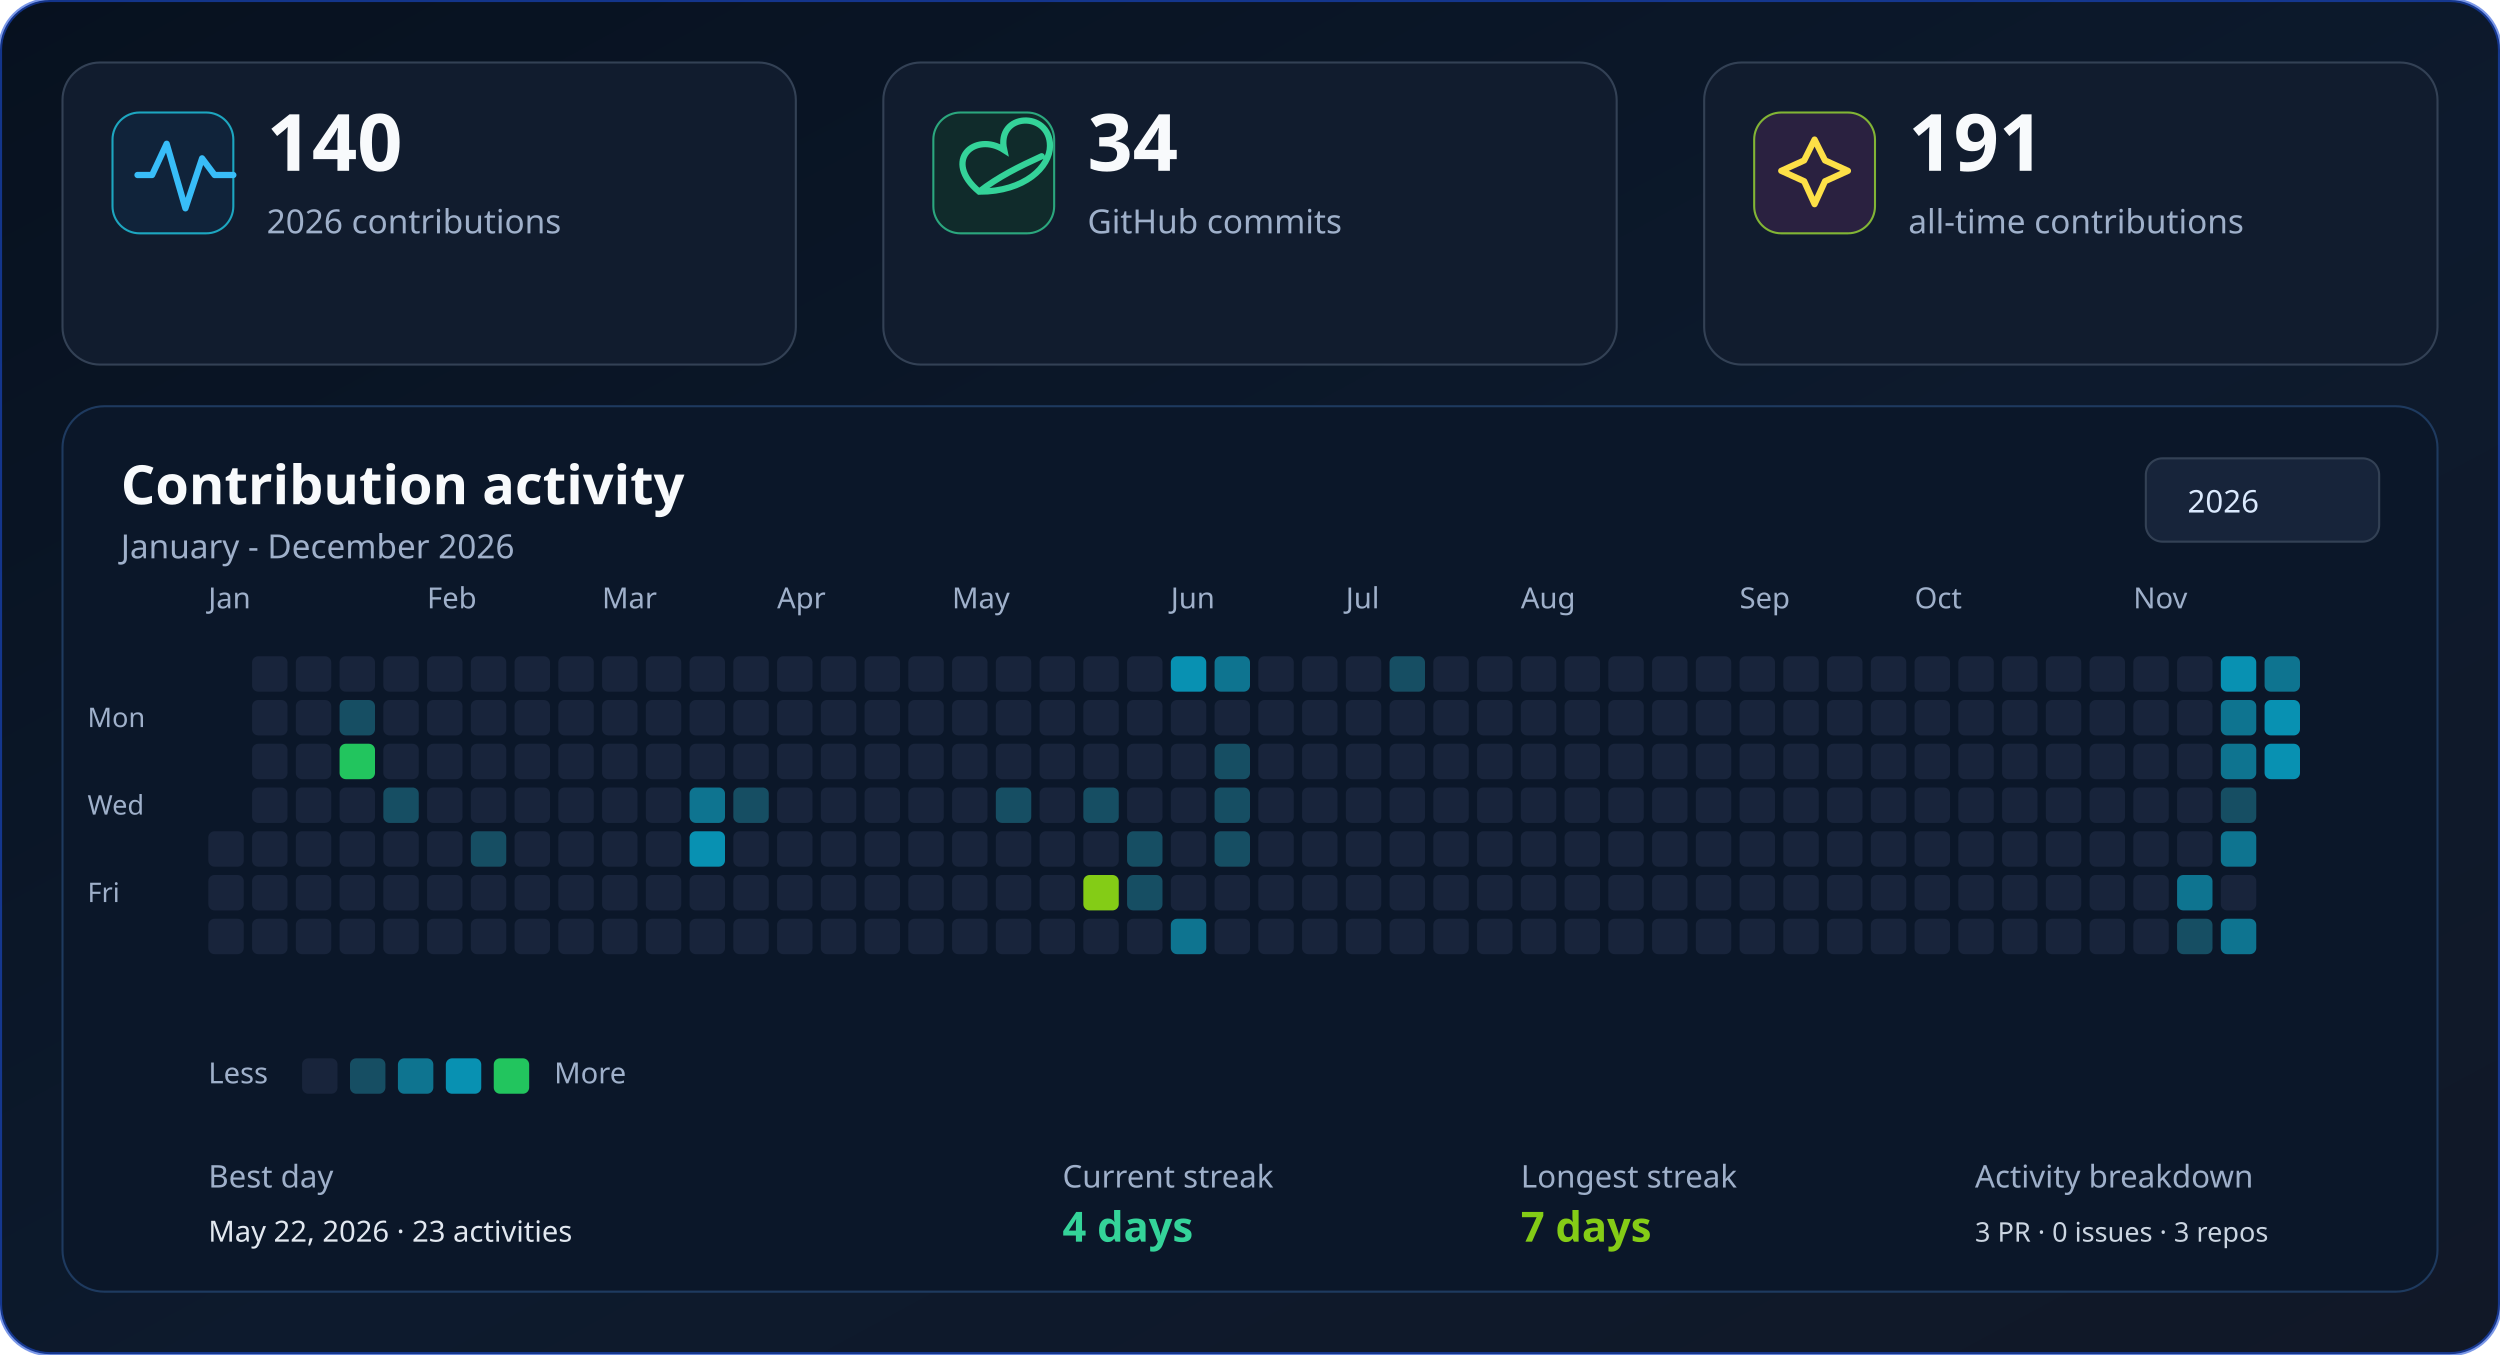
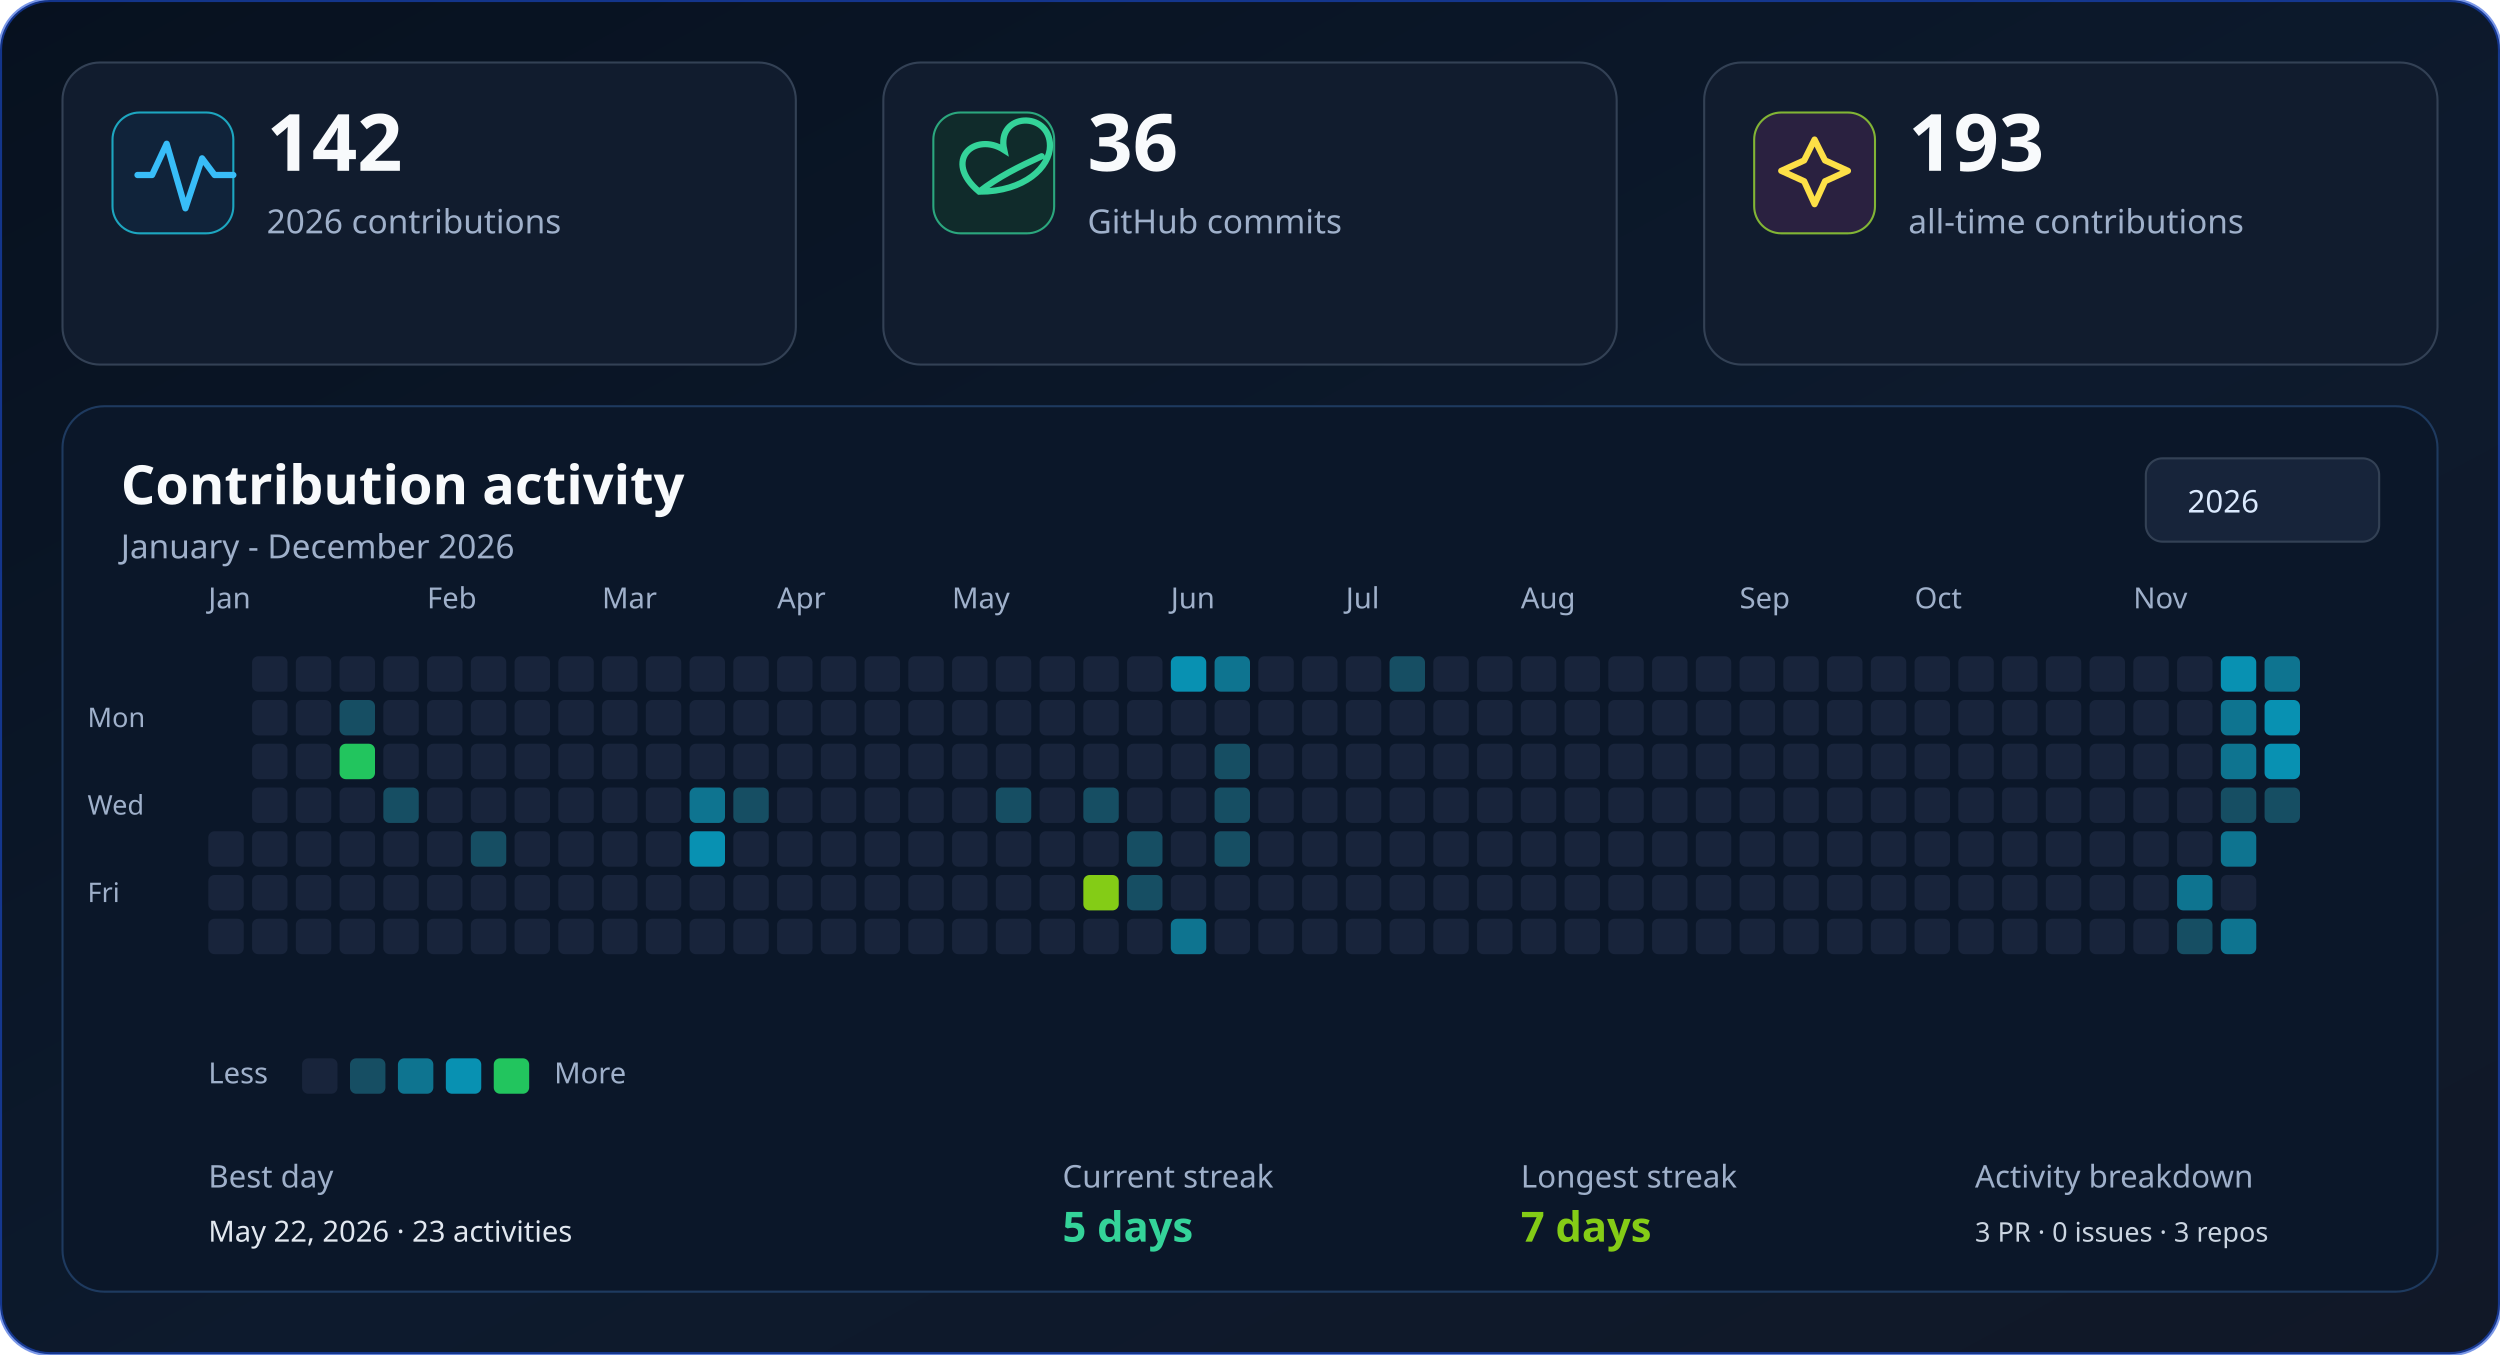
<svg xmlns="http://www.w3.org/2000/svg" width="1200" height="650" viewBox="0 0 1200 650" role="img" aria-labelledby="title desc">
  <defs>
    <linearGradient id="background" x1="0" y1="0" x2="1" y2="1">
      <stop stop-color="#07111f" />
      <stop offset=".55" stop-color="#0d1a2d" />
      <stop offset="1" stop-color="#111827" />
    </linearGradient>
    <linearGradient id="cyan" x1="0" y1="0" x2="1" y2="1">
      <stop stop-color="#22d3ee" />
      <stop offset="1" stop-color="#3b82f6" />
    </linearGradient>
  </defs>
  <rect width="1200" height="650" rx="24" fill="url(#background)" stroke="#1d4ed8" stroke-opacity=".58" stroke-width="2" />
  <g>
    <rect x="30" y="30" width="352" height="145" rx="18" fill="#111c2e" stroke="#334155" />
    <rect x="424" y="30" width="352" height="145" rx="18" fill="#111c2e" stroke="#334155" />
    <rect x="818" y="30" width="352" height="145" rx="18" fill="#111c2e" stroke="#334155" />
    <rect x="54" y="54" width="58" height="58" rx="13" fill="#10233a" stroke="#22d3ee" stroke-opacity=".75" />
    <path d="M66 84h7l7-15 9 31 8-24 6 8h9" fill="none" stroke="#38bdf8" stroke-width="3" stroke-linecap="round" stroke-linejoin="round" />
-     <text x="128" y="82" fill="#f8fafc" font-family="system-ui,sans-serif" font-size="38" font-weight="800">140</text>
+     <text x="128" y="82" fill="#f8fafc" font-family="system-ui,sans-serif" font-size="38" font-weight="800">142</text>
    <text x="128" y="112" fill="#9fb0ca" font-family="system-ui,sans-serif" font-size="16">2026 contributions</text>
    <rect x="448" y="54" width="58" height="58" rx="13" fill="#102b2b" stroke="#34d399" stroke-opacity=".75" />
    <path d="M470 92c-18-15-2-29 12-20-4-18 22-19 22-2 0 10-12 22-34 22zm0 0c9-7 19-12 30-17" fill="none" stroke="#34d399" stroke-width="3" stroke-linecap="round" />
-     <text x="522" y="82" fill="#f8fafc" font-family="system-ui,sans-serif" font-size="38" font-weight="800">34</text>
+     <text x="522" y="82" fill="#f8fafc" font-family="system-ui,sans-serif" font-size="38" font-weight="800">36</text>
    <text x="522" y="112" fill="#9fb0ca" font-family="system-ui,sans-serif" font-size="16">GitHub commits</text>
    <rect x="842" y="54" width="58" height="58" rx="13" fill="#2a2140" stroke="#a3e635" stroke-opacity=".75" />
    <path d="M871 67l5 10 11 5-11 5-5 11-5-11-11-5 11-5z" fill="none" stroke="#fde047" stroke-width="3" stroke-linejoin="round" />
-     <text x="916" y="82" fill="#f8fafc" font-family="system-ui,sans-serif" font-size="38" font-weight="800">191</text>
+     <text x="916" y="82" fill="#f8fafc" font-family="system-ui,sans-serif" font-size="38" font-weight="800">193</text>
    <text x="916" y="112" fill="#9fb0ca" font-family="system-ui,sans-serif" font-size="16">all-time contributions</text>
  </g>
  <rect x="30" y="195" width="1140" height="425" rx="20" fill="#0b1729" stroke="#1e3a5f" />
  <text x="58" y="242" fill="#f8fafc" font-family="system-ui,sans-serif" font-size="26" font-weight="800">Contribution activity</text>
  <text x="58" y="268" fill="#9fb0ca" font-family="system-ui,sans-serif" font-size="16">January - December 2026</text>
  <rect x="1030" y="220" width="112" height="40" rx="8" fill="#17243a" stroke="#334155" />
  <text x="1050" y="246" fill="#dbeafe" font-family="system-ui,sans-serif" font-size="15">2026</text>
  <text x="100" y="292" fill="#9fb0ca" font-family="system-ui,sans-serif" font-size="14">Jan</text>
  <text x="205" y="292" fill="#9fb0ca" font-family="system-ui,sans-serif" font-size="14">Feb</text>
  <text x="289" y="292" fill="#9fb0ca" font-family="system-ui,sans-serif" font-size="14">Mar</text>
  <text x="373" y="292" fill="#9fb0ca" font-family="system-ui,sans-serif" font-size="14">Apr</text>
  <text x="457" y="292" fill="#9fb0ca" font-family="system-ui,sans-serif" font-size="14">May</text>
  <text x="562" y="292" fill="#9fb0ca" font-family="system-ui,sans-serif" font-size="14">Jun</text>
  <text x="646" y="292" fill="#9fb0ca" font-family="system-ui,sans-serif" font-size="14">Jul</text>
  <text x="730" y="292" fill="#9fb0ca" font-family="system-ui,sans-serif" font-size="14">Aug</text>
  <text x="835" y="292" fill="#9fb0ca" font-family="system-ui,sans-serif" font-size="14">Sep</text>
  <text x="919" y="292" fill="#9fb0ca" font-family="system-ui,sans-serif" font-size="14">Oct</text>
  <text x="1024" y="292" fill="#9fb0ca" font-family="system-ui,sans-serif" font-size="14">Nov</text>
  <text x="42" y="349" fill="#9fb0ca" font-family="system-ui,sans-serif" font-size="13">Mon</text>
  <text x="42" y="391" fill="#9fb0ca" font-family="system-ui,sans-serif" font-size="13">Wed</text>
  <text x="42" y="433" fill="#9fb0ca" font-family="system-ui,sans-serif" font-size="13">Fri</text>
  <rect x="100" y="399" width="17" height="17" rx="3" fill="#18243b" />
  <rect x="100" y="420" width="17" height="17" rx="3" fill="#18243b" />
  <rect x="100" y="441" width="17" height="17" rx="3" fill="#18243b" />
  <rect x="121" y="315" width="17" height="17" rx="3" fill="#18243b" />
  <rect x="121" y="336" width="17" height="17" rx="3" fill="#18243b" />
  <rect x="121" y="357" width="17" height="17" rx="3" fill="#18243b" />
  <rect x="121" y="378" width="17" height="17" rx="3" fill="#18243b" />
  <rect x="121" y="399" width="17" height="17" rx="3" fill="#18243b" />
  <rect x="121" y="420" width="17" height="17" rx="3" fill="#18243b" />
  <rect x="121" y="441" width="17" height="17" rx="3" fill="#18243b" />
  <rect x="142" y="315" width="17" height="17" rx="3" fill="#18243b" />
  <rect x="142" y="336" width="17" height="17" rx="3" fill="#18243b" />
  <rect x="142" y="357" width="17" height="17" rx="3" fill="#18243b" />
  <rect x="142" y="378" width="17" height="17" rx="3" fill="#18243b" />
  <rect x="142" y="399" width="17" height="17" rx="3" fill="#18243b" />
  <rect x="142" y="420" width="17" height="17" rx="3" fill="#18243b" />
  <rect x="142" y="441" width="17" height="17" rx="3" fill="#18243b" />
  <rect x="163" y="315" width="17" height="17" rx="3" fill="#18243b" />
  <rect x="163" y="336" width="17" height="17" rx="3" fill="#164e63" />
  <rect x="163" y="357" width="17" height="17" rx="3" fill="#22c55e" />
  <rect x="163" y="378" width="17" height="17" rx="3" fill="#18243b" />
  <rect x="163" y="399" width="17" height="17" rx="3" fill="#18243b" />
  <rect x="163" y="420" width="17" height="17" rx="3" fill="#18243b" />
  <rect x="163" y="441" width="17" height="17" rx="3" fill="#18243b" />
  <rect x="184" y="315" width="17" height="17" rx="3" fill="#18243b" />
  <rect x="184" y="336" width="17" height="17" rx="3" fill="#18243b" />
  <rect x="184" y="357" width="17" height="17" rx="3" fill="#18243b" />
  <rect x="184" y="378" width="17" height="17" rx="3" fill="#164e63" />
  <rect x="184" y="399" width="17" height="17" rx="3" fill="#18243b" />
  <rect x="184" y="420" width="17" height="17" rx="3" fill="#18243b" />
  <rect x="184" y="441" width="17" height="17" rx="3" fill="#18243b" />
  <rect x="205" y="315" width="17" height="17" rx="3" fill="#18243b" />
  <rect x="205" y="336" width="17" height="17" rx="3" fill="#18243b" />
  <rect x="205" y="357" width="17" height="17" rx="3" fill="#18243b" />
  <rect x="205" y="378" width="17" height="17" rx="3" fill="#18243b" />
  <rect x="205" y="399" width="17" height="17" rx="3" fill="#18243b" />
  <rect x="205" y="420" width="17" height="17" rx="3" fill="#18243b" />
  <rect x="205" y="441" width="17" height="17" rx="3" fill="#18243b" />
  <rect x="226" y="315" width="17" height="17" rx="3" fill="#18243b" />
  <rect x="226" y="336" width="17" height="17" rx="3" fill="#18243b" />
  <rect x="226" y="357" width="17" height="17" rx="3" fill="#18243b" />
  <rect x="226" y="378" width="17" height="17" rx="3" fill="#18243b" />
  <rect x="226" y="399" width="17" height="17" rx="3" fill="#164e63" />
  <rect x="226" y="420" width="17" height="17" rx="3" fill="#18243b" />
  <rect x="226" y="441" width="17" height="17" rx="3" fill="#18243b" />
  <rect x="247" y="315" width="17" height="17" rx="3" fill="#18243b" />
  <rect x="247" y="336" width="17" height="17" rx="3" fill="#18243b" />
  <rect x="247" y="357" width="17" height="17" rx="3" fill="#18243b" />
  <rect x="247" y="378" width="17" height="17" rx="3" fill="#18243b" />
  <rect x="247" y="399" width="17" height="17" rx="3" fill="#18243b" />
  <rect x="247" y="420" width="17" height="17" rx="3" fill="#18243b" />
  <rect x="247" y="441" width="17" height="17" rx="3" fill="#18243b" />
  <rect x="268" y="315" width="17" height="17" rx="3" fill="#18243b" />
  <rect x="268" y="336" width="17" height="17" rx="3" fill="#18243b" />
  <rect x="268" y="357" width="17" height="17" rx="3" fill="#18243b" />
  <rect x="268" y="378" width="17" height="17" rx="3" fill="#18243b" />
  <rect x="268" y="399" width="17" height="17" rx="3" fill="#18243b" />
  <rect x="268" y="420" width="17" height="17" rx="3" fill="#18243b" />
  <rect x="268" y="441" width="17" height="17" rx="3" fill="#18243b" />
  <rect x="289" y="315" width="17" height="17" rx="3" fill="#18243b" />
  <rect x="289" y="336" width="17" height="17" rx="3" fill="#18243b" />
  <rect x="289" y="357" width="17" height="17" rx="3" fill="#18243b" />
  <rect x="289" y="378" width="17" height="17" rx="3" fill="#18243b" />
  <rect x="289" y="399" width="17" height="17" rx="3" fill="#18243b" />
  <rect x="289" y="420" width="17" height="17" rx="3" fill="#18243b" />
  <rect x="289" y="441" width="17" height="17" rx="3" fill="#18243b" />
  <rect x="310" y="315" width="17" height="17" rx="3" fill="#18243b" />
  <rect x="310" y="336" width="17" height="17" rx="3" fill="#18243b" />
  <rect x="310" y="357" width="17" height="17" rx="3" fill="#18243b" />
  <rect x="310" y="378" width="17" height="17" rx="3" fill="#18243b" />
  <rect x="310" y="399" width="17" height="17" rx="3" fill="#18243b" />
  <rect x="310" y="420" width="17" height="17" rx="3" fill="#18243b" />
  <rect x="310" y="441" width="17" height="17" rx="3" fill="#18243b" />
  <rect x="331" y="315" width="17" height="17" rx="3" fill="#18243b" />
  <rect x="331" y="336" width="17" height="17" rx="3" fill="#18243b" />
  <rect x="331" y="357" width="17" height="17" rx="3" fill="#18243b" />
  <rect x="331" y="378" width="17" height="17" rx="3" fill="#0e7490" />
  <rect x="331" y="399" width="17" height="17" rx="3" fill="#0891b2" />
  <rect x="331" y="420" width="17" height="17" rx="3" fill="#18243b" />
  <rect x="331" y="441" width="17" height="17" rx="3" fill="#18243b" />
  <rect x="352" y="315" width="17" height="17" rx="3" fill="#18243b" />
  <rect x="352" y="336" width="17" height="17" rx="3" fill="#18243b" />
  <rect x="352" y="357" width="17" height="17" rx="3" fill="#18243b" />
  <rect x="352" y="378" width="17" height="17" rx="3" fill="#164e63" />
  <rect x="352" y="399" width="17" height="17" rx="3" fill="#18243b" />
  <rect x="352" y="420" width="17" height="17" rx="3" fill="#18243b" />
  <rect x="352" y="441" width="17" height="17" rx="3" fill="#18243b" />
  <rect x="373" y="315" width="17" height="17" rx="3" fill="#18243b" />
  <rect x="373" y="336" width="17" height="17" rx="3" fill="#18243b" />
  <rect x="373" y="357" width="17" height="17" rx="3" fill="#18243b" />
  <rect x="373" y="378" width="17" height="17" rx="3" fill="#18243b" />
  <rect x="373" y="399" width="17" height="17" rx="3" fill="#18243b" />
  <rect x="373" y="420" width="17" height="17" rx="3" fill="#18243b" />
  <rect x="373" y="441" width="17" height="17" rx="3" fill="#18243b" />
  <rect x="394" y="315" width="17" height="17" rx="3" fill="#18243b" />
  <rect x="394" y="336" width="17" height="17" rx="3" fill="#18243b" />
  <rect x="394" y="357" width="17" height="17" rx="3" fill="#18243b" />
  <rect x="394" y="378" width="17" height="17" rx="3" fill="#18243b" />
  <rect x="394" y="399" width="17" height="17" rx="3" fill="#18243b" />
  <rect x="394" y="420" width="17" height="17" rx="3" fill="#18243b" />
  <rect x="394" y="441" width="17" height="17" rx="3" fill="#18243b" />
  <rect x="415" y="315" width="17" height="17" rx="3" fill="#18243b" />
  <rect x="415" y="336" width="17" height="17" rx="3" fill="#18243b" />
  <rect x="415" y="357" width="17" height="17" rx="3" fill="#18243b" />
  <rect x="415" y="378" width="17" height="17" rx="3" fill="#18243b" />
  <rect x="415" y="399" width="17" height="17" rx="3" fill="#18243b" />
  <rect x="415" y="420" width="17" height="17" rx="3" fill="#18243b" />
  <rect x="415" y="441" width="17" height="17" rx="3" fill="#18243b" />
  <rect x="436" y="315" width="17" height="17" rx="3" fill="#18243b" />
  <rect x="436" y="336" width="17" height="17" rx="3" fill="#18243b" />
  <rect x="436" y="357" width="17" height="17" rx="3" fill="#18243b" />
  <rect x="436" y="378" width="17" height="17" rx="3" fill="#18243b" />
  <rect x="436" y="399" width="17" height="17" rx="3" fill="#18243b" />
  <rect x="436" y="420" width="17" height="17" rx="3" fill="#18243b" />
  <rect x="436" y="441" width="17" height="17" rx="3" fill="#18243b" />
  <rect x="457" y="315" width="17" height="17" rx="3" fill="#18243b" />
  <rect x="457" y="336" width="17" height="17" rx="3" fill="#18243b" />
  <rect x="457" y="357" width="17" height="17" rx="3" fill="#18243b" />
  <rect x="457" y="378" width="17" height="17" rx="3" fill="#18243b" />
  <rect x="457" y="399" width="17" height="17" rx="3" fill="#18243b" />
  <rect x="457" y="420" width="17" height="17" rx="3" fill="#18243b" />
  <rect x="457" y="441" width="17" height="17" rx="3" fill="#18243b" />
  <rect x="478" y="315" width="17" height="17" rx="3" fill="#18243b" />
  <rect x="478" y="336" width="17" height="17" rx="3" fill="#18243b" />
  <rect x="478" y="357" width="17" height="17" rx="3" fill="#18243b" />
  <rect x="478" y="378" width="17" height="17" rx="3" fill="#164e63" />
  <rect x="478" y="399" width="17" height="17" rx="3" fill="#18243b" />
  <rect x="478" y="420" width="17" height="17" rx="3" fill="#18243b" />
  <rect x="478" y="441" width="17" height="17" rx="3" fill="#18243b" />
  <rect x="499" y="315" width="17" height="17" rx="3" fill="#18243b" />
  <rect x="499" y="336" width="17" height="17" rx="3" fill="#18243b" />
  <rect x="499" y="357" width="17" height="17" rx="3" fill="#18243b" />
  <rect x="499" y="378" width="17" height="17" rx="3" fill="#18243b" />
  <rect x="499" y="399" width="17" height="17" rx="3" fill="#18243b" />
  <rect x="499" y="420" width="17" height="17" rx="3" fill="#18243b" />
  <rect x="499" y="441" width="17" height="17" rx="3" fill="#18243b" />
  <rect x="520" y="315" width="17" height="17" rx="3" fill="#18243b" />
  <rect x="520" y="336" width="17" height="17" rx="3" fill="#18243b" />
  <rect x="520" y="357" width="17" height="17" rx="3" fill="#18243b" />
  <rect x="520" y="378" width="17" height="17" rx="3" fill="#164e63" />
  <rect x="520" y="399" width="17" height="17" rx="3" fill="#18243b" />
  <rect x="520" y="420" width="17" height="17" rx="3" fill="#84cc16" />
  <rect x="520" y="441" width="17" height="17" rx="3" fill="#18243b" />
  <rect x="541" y="315" width="17" height="17" rx="3" fill="#18243b" />
  <rect x="541" y="336" width="17" height="17" rx="3" fill="#18243b" />
  <rect x="541" y="357" width="17" height="17" rx="3" fill="#18243b" />
  <rect x="541" y="378" width="17" height="17" rx="3" fill="#18243b" />
  <rect x="541" y="399" width="17" height="17" rx="3" fill="#164e63" />
  <rect x="541" y="420" width="17" height="17" rx="3" fill="#164e63" />
  <rect x="541" y="441" width="17" height="17" rx="3" fill="#18243b" />
  <rect x="562" y="315" width="17" height="17" rx="3" fill="#0891b2" />
  <rect x="562" y="336" width="17" height="17" rx="3" fill="#18243b" />
  <rect x="562" y="357" width="17" height="17" rx="3" fill="#18243b" />
  <rect x="562" y="378" width="17" height="17" rx="3" fill="#18243b" />
  <rect x="562" y="399" width="17" height="17" rx="3" fill="#18243b" />
  <rect x="562" y="420" width="17" height="17" rx="3" fill="#18243b" />
  <rect x="562" y="441" width="17" height="17" rx="3" fill="#0e7490" />
  <rect x="583" y="315" width="17" height="17" rx="3" fill="#0e7490" />
  <rect x="583" y="336" width="17" height="17" rx="3" fill="#18243b" />
  <rect x="583" y="357" width="17" height="17" rx="3" fill="#164e63" />
  <rect x="583" y="378" width="17" height="17" rx="3" fill="#164e63" />
  <rect x="583" y="399" width="17" height="17" rx="3" fill="#164e63" />
  <rect x="583" y="420" width="17" height="17" rx="3" fill="#18243b" />
  <rect x="583" y="441" width="17" height="17" rx="3" fill="#18243b" />
  <rect x="604" y="315" width="17" height="17" rx="3" fill="#18243b" />
  <rect x="604" y="336" width="17" height="17" rx="3" fill="#18243b" />
  <rect x="604" y="357" width="17" height="17" rx="3" fill="#18243b" />
  <rect x="604" y="378" width="17" height="17" rx="3" fill="#18243b" />
  <rect x="604" y="399" width="17" height="17" rx="3" fill="#18243b" />
  <rect x="604" y="420" width="17" height="17" rx="3" fill="#18243b" />
  <rect x="604" y="441" width="17" height="17" rx="3" fill="#18243b" />
  <rect x="625" y="315" width="17" height="17" rx="3" fill="#18243b" />
  <rect x="625" y="336" width="17" height="17" rx="3" fill="#18243b" />
  <rect x="625" y="357" width="17" height="17" rx="3" fill="#18243b" />
  <rect x="625" y="378" width="17" height="17" rx="3" fill="#18243b" />
  <rect x="625" y="399" width="17" height="17" rx="3" fill="#18243b" />
  <rect x="625" y="420" width="17" height="17" rx="3" fill="#18243b" />
  <rect x="625" y="441" width="17" height="17" rx="3" fill="#18243b" />
  <rect x="646" y="315" width="17" height="17" rx="3" fill="#18243b" />
  <rect x="646" y="336" width="17" height="17" rx="3" fill="#18243b" />
  <rect x="646" y="357" width="17" height="17" rx="3" fill="#18243b" />
  <rect x="646" y="378" width="17" height="17" rx="3" fill="#18243b" />
  <rect x="646" y="399" width="17" height="17" rx="3" fill="#18243b" />
  <rect x="646" y="420" width="17" height="17" rx="3" fill="#18243b" />
  <rect x="646" y="441" width="17" height="17" rx="3" fill="#18243b" />
  <rect x="667" y="315" width="17" height="17" rx="3" fill="#164e63" />
  <rect x="667" y="336" width="17" height="17" rx="3" fill="#18243b" />
  <rect x="667" y="357" width="17" height="17" rx="3" fill="#18243b" />
  <rect x="667" y="378" width="17" height="17" rx="3" fill="#18243b" />
  <rect x="667" y="399" width="17" height="17" rx="3" fill="#18243b" />
  <rect x="667" y="420" width="17" height="17" rx="3" fill="#18243b" />
  <rect x="667" y="441" width="17" height="17" rx="3" fill="#18243b" />
  <rect x="688" y="315" width="17" height="17" rx="3" fill="#18243b" />
  <rect x="688" y="336" width="17" height="17" rx="3" fill="#18243b" />
  <rect x="688" y="357" width="17" height="17" rx="3" fill="#18243b" />
  <rect x="688" y="378" width="17" height="17" rx="3" fill="#18243b" />
  <rect x="688" y="399" width="17" height="17" rx="3" fill="#18243b" />
  <rect x="688" y="420" width="17" height="17" rx="3" fill="#18243b" />
  <rect x="688" y="441" width="17" height="17" rx="3" fill="#18243b" />
  <rect x="709" y="315" width="17" height="17" rx="3" fill="#18243b" />
  <rect x="709" y="336" width="17" height="17" rx="3" fill="#18243b" />
  <rect x="709" y="357" width="17" height="17" rx="3" fill="#18243b" />
  <rect x="709" y="378" width="17" height="17" rx="3" fill="#18243b" />
  <rect x="709" y="399" width="17" height="17" rx="3" fill="#18243b" />
  <rect x="709" y="420" width="17" height="17" rx="3" fill="#18243b" />
  <rect x="709" y="441" width="17" height="17" rx="3" fill="#18243b" />
  <rect x="730" y="315" width="17" height="17" rx="3" fill="#18243b" />
  <rect x="730" y="336" width="17" height="17" rx="3" fill="#18243b" />
  <rect x="730" y="357" width="17" height="17" rx="3" fill="#18243b" />
  <rect x="730" y="378" width="17" height="17" rx="3" fill="#18243b" />
  <rect x="730" y="399" width="17" height="17" rx="3" fill="#18243b" />
  <rect x="730" y="420" width="17" height="17" rx="3" fill="#18243b" />
  <rect x="730" y="441" width="17" height="17" rx="3" fill="#18243b" />
  <rect x="751" y="315" width="17" height="17" rx="3" fill="#18243b" />
  <rect x="751" y="336" width="17" height="17" rx="3" fill="#18243b" />
  <rect x="751" y="357" width="17" height="17" rx="3" fill="#18243b" />
  <rect x="751" y="378" width="17" height="17" rx="3" fill="#18243b" />
  <rect x="751" y="399" width="17" height="17" rx="3" fill="#18243b" />
  <rect x="751" y="420" width="17" height="17" rx="3" fill="#18243b" />
  <rect x="751" y="441" width="17" height="17" rx="3" fill="#18243b" />
  <rect x="772" y="315" width="17" height="17" rx="3" fill="#18243b" />
  <rect x="772" y="336" width="17" height="17" rx="3" fill="#18243b" />
  <rect x="772" y="357" width="17" height="17" rx="3" fill="#18243b" />
  <rect x="772" y="378" width="17" height="17" rx="3" fill="#18243b" />
  <rect x="772" y="399" width="17" height="17" rx="3" fill="#18243b" />
  <rect x="772" y="420" width="17" height="17" rx="3" fill="#18243b" />
  <rect x="772" y="441" width="17" height="17" rx="3" fill="#18243b" />
  <rect x="793" y="315" width="17" height="17" rx="3" fill="#18243b" />
  <rect x="793" y="336" width="17" height="17" rx="3" fill="#18243b" />
  <rect x="793" y="357" width="17" height="17" rx="3" fill="#18243b" />
  <rect x="793" y="378" width="17" height="17" rx="3" fill="#18243b" />
  <rect x="793" y="399" width="17" height="17" rx="3" fill="#18243b" />
  <rect x="793" y="420" width="17" height="17" rx="3" fill="#18243b" />
  <rect x="793" y="441" width="17" height="17" rx="3" fill="#18243b" />
  <rect x="814" y="315" width="17" height="17" rx="3" fill="#18243b" />
  <rect x="814" y="336" width="17" height="17" rx="3" fill="#18243b" />
  <rect x="814" y="357" width="17" height="17" rx="3" fill="#18243b" />
  <rect x="814" y="378" width="17" height="17" rx="3" fill="#18243b" />
  <rect x="814" y="399" width="17" height="17" rx="3" fill="#18243b" />
  <rect x="814" y="420" width="17" height="17" rx="3" fill="#18243b" />
  <rect x="814" y="441" width="17" height="17" rx="3" fill="#18243b" />
  <rect x="835" y="315" width="17" height="17" rx="3" fill="#18243b" />
  <rect x="835" y="336" width="17" height="17" rx="3" fill="#18243b" />
  <rect x="835" y="357" width="17" height="17" rx="3" fill="#18243b" />
  <rect x="835" y="378" width="17" height="17" rx="3" fill="#18243b" />
  <rect x="835" y="399" width="17" height="17" rx="3" fill="#18243b" />
  <rect x="835" y="420" width="17" height="17" rx="3" fill="#18243b" />
  <rect x="835" y="441" width="17" height="17" rx="3" fill="#18243b" />
  <rect x="856" y="315" width="17" height="17" rx="3" fill="#18243b" />
  <rect x="856" y="336" width="17" height="17" rx="3" fill="#18243b" />
  <rect x="856" y="357" width="17" height="17" rx="3" fill="#18243b" />
  <rect x="856" y="378" width="17" height="17" rx="3" fill="#18243b" />
  <rect x="856" y="399" width="17" height="17" rx="3" fill="#18243b" />
  <rect x="856" y="420" width="17" height="17" rx="3" fill="#18243b" />
  <rect x="856" y="441" width="17" height="17" rx="3" fill="#18243b" />
  <rect x="877" y="315" width="17" height="17" rx="3" fill="#18243b" />
  <rect x="877" y="336" width="17" height="17" rx="3" fill="#18243b" />
  <rect x="877" y="357" width="17" height="17" rx="3" fill="#18243b" />
  <rect x="877" y="378" width="17" height="17" rx="3" fill="#18243b" />
  <rect x="877" y="399" width="17" height="17" rx="3" fill="#18243b" />
  <rect x="877" y="420" width="17" height="17" rx="3" fill="#18243b" />
  <rect x="877" y="441" width="17" height="17" rx="3" fill="#18243b" />
  <rect x="898" y="315" width="17" height="17" rx="3" fill="#18243b" />
  <rect x="898" y="336" width="17" height="17" rx="3" fill="#18243b" />
  <rect x="898" y="357" width="17" height="17" rx="3" fill="#18243b" />
  <rect x="898" y="378" width="17" height="17" rx="3" fill="#18243b" />
  <rect x="898" y="399" width="17" height="17" rx="3" fill="#18243b" />
  <rect x="898" y="420" width="17" height="17" rx="3" fill="#18243b" />
  <rect x="898" y="441" width="17" height="17" rx="3" fill="#18243b" />
  <rect x="919" y="315" width="17" height="17" rx="3" fill="#18243b" />
  <rect x="919" y="336" width="17" height="17" rx="3" fill="#18243b" />
  <rect x="919" y="357" width="17" height="17" rx="3" fill="#18243b" />
  <rect x="919" y="378" width="17" height="17" rx="3" fill="#18243b" />
  <rect x="919" y="399" width="17" height="17" rx="3" fill="#18243b" />
  <rect x="919" y="420" width="17" height="17" rx="3" fill="#18243b" />
  <rect x="919" y="441" width="17" height="17" rx="3" fill="#18243b" />
  <rect x="940" y="315" width="17" height="17" rx="3" fill="#18243b" />
  <rect x="940" y="336" width="17" height="17" rx="3" fill="#18243b" />
  <rect x="940" y="357" width="17" height="17" rx="3" fill="#18243b" />
  <rect x="940" y="378" width="17" height="17" rx="3" fill="#18243b" />
  <rect x="940" y="399" width="17" height="17" rx="3" fill="#18243b" />
  <rect x="940" y="420" width="17" height="17" rx="3" fill="#18243b" />
  <rect x="940" y="441" width="17" height="17" rx="3" fill="#18243b" />
  <rect x="961" y="315" width="17" height="17" rx="3" fill="#18243b" />
  <rect x="961" y="336" width="17" height="17" rx="3" fill="#18243b" />
  <rect x="961" y="357" width="17" height="17" rx="3" fill="#18243b" />
  <rect x="961" y="378" width="17" height="17" rx="3" fill="#18243b" />
  <rect x="961" y="399" width="17" height="17" rx="3" fill="#18243b" />
  <rect x="961" y="420" width="17" height="17" rx="3" fill="#18243b" />
  <rect x="961" y="441" width="17" height="17" rx="3" fill="#18243b" />
  <rect x="982" y="315" width="17" height="17" rx="3" fill="#18243b" />
  <rect x="982" y="336" width="17" height="17" rx="3" fill="#18243b" />
  <rect x="982" y="357" width="17" height="17" rx="3" fill="#18243b" />
  <rect x="982" y="378" width="17" height="17" rx="3" fill="#18243b" />
  <rect x="982" y="399" width="17" height="17" rx="3" fill="#18243b" />
  <rect x="982" y="420" width="17" height="17" rx="3" fill="#18243b" />
  <rect x="982" y="441" width="17" height="17" rx="3" fill="#18243b" />
  <rect x="1003" y="315" width="17" height="17" rx="3" fill="#18243b" />
  <rect x="1003" y="336" width="17" height="17" rx="3" fill="#18243b" />
  <rect x="1003" y="357" width="17" height="17" rx="3" fill="#18243b" />
  <rect x="1003" y="378" width="17" height="17" rx="3" fill="#18243b" />
  <rect x="1003" y="399" width="17" height="17" rx="3" fill="#18243b" />
  <rect x="1003" y="420" width="17" height="17" rx="3" fill="#18243b" />
  <rect x="1003" y="441" width="17" height="17" rx="3" fill="#18243b" />
  <rect x="1024" y="315" width="17" height="17" rx="3" fill="#18243b" />
  <rect x="1024" y="336" width="17" height="17" rx="3" fill="#18243b" />
  <rect x="1024" y="357" width="17" height="17" rx="3" fill="#18243b" />
  <rect x="1024" y="378" width="17" height="17" rx="3" fill="#18243b" />
  <rect x="1024" y="399" width="17" height="17" rx="3" fill="#18243b" />
  <rect x="1024" y="420" width="17" height="17" rx="3" fill="#18243b" />
  <rect x="1024" y="441" width="17" height="17" rx="3" fill="#18243b" />
  <rect x="1045" y="315" width="17" height="17" rx="3" fill="#18243b" />
  <rect x="1045" y="336" width="17" height="17" rx="3" fill="#18243b" />
  <rect x="1045" y="357" width="17" height="17" rx="3" fill="#18243b" />
  <rect x="1045" y="378" width="17" height="17" rx="3" fill="#18243b" />
  <rect x="1045" y="399" width="17" height="17" rx="3" fill="#18243b" />
  <rect x="1045" y="420" width="17" height="17" rx="3" fill="#0e7490" />
  <rect x="1045" y="441" width="17" height="17" rx="3" fill="#164e63" />
  <rect x="1066" y="315" width="17" height="17" rx="3" fill="#0891b2" />
  <rect x="1066" y="336" width="17" height="17" rx="3" fill="#0e7490" />
  <rect x="1066" y="357" width="17" height="17" rx="3" fill="#0e7490" />
  <rect x="1066" y="378" width="17" height="17" rx="3" fill="#164e63" />
  <rect x="1066" y="399" width="17" height="17" rx="3" fill="#0e7490" />
  <rect x="1066" y="420" width="17" height="17" rx="3" fill="#18243b" />
  <rect x="1066" y="441" width="17" height="17" rx="3" fill="#0e7490" />
  <rect x="1087" y="315" width="17" height="17" rx="3" fill="#0e7490" />
  <rect x="1087" y="336" width="17" height="17" rx="3" fill="#0891b2" />
  <rect x="1087" y="357" width="17" height="17" rx="3" fill="#0891b2" />
+   <rect x="1087" y="378" width="17" height="17" rx="3" fill="#164e63" />
  <text x="100" y="520" fill="#9fb0ca" font-family="system-ui,sans-serif" font-size="14">Less</text>
  <rect x="145" y="508" width="17" height="17" rx="3" fill="#18243b" />
  <rect x="168" y="508" width="17" height="17" rx="3" fill="#164e63" />
  <rect x="191" y="508" width="17" height="17" rx="3" fill="#0e7490" />
  <rect x="214" y="508" width="17" height="17" rx="3" fill="#0891b2" />
  <rect x="237" y="508" width="17" height="17" rx="3" fill="#22c55e" />
  <text x="266" y="520" fill="#9fb0ca" font-family="system-ui,sans-serif" font-size="14">More</text>
  <text x="100" y="570" fill="#9fb0ca" font-family="system-ui,sans-serif" font-size="15">Best day</text>
  <text x="100" y="596" fill="#e2e8f0" font-family="system-ui,sans-serif" font-size="14">May 22, 2026 · 23 activities</text>
  <text x="510" y="570" fill="#9fb0ca" font-family="system-ui,sans-serif" font-size="15">Current streak</text>
-   <text x="510" y="596" fill="#34d399" font-family="system-ui,sans-serif" font-size="20" font-weight="800">4 days</text>
+   <text x="510" y="596" fill="#34d399" font-family="system-ui,sans-serif" font-size="20" font-weight="800">5 days</text>
  <text x="730" y="570" fill="#9fb0ca" font-family="system-ui,sans-serif" font-size="15">Longest streak</text>
  <text x="730" y="596" fill="#84cc16" font-family="system-ui,sans-serif" font-size="20" font-weight="800">7 days</text>
  <text x="948" y="570" fill="#9fb0ca" font-family="system-ui,sans-serif" font-size="15">Activity breakdown</text>
  <text x="948" y="596" fill="#cbd5e1" font-family="system-ui,sans-serif" font-size="13">3 PR · 0 issues · 3 repos</text>
</svg>
